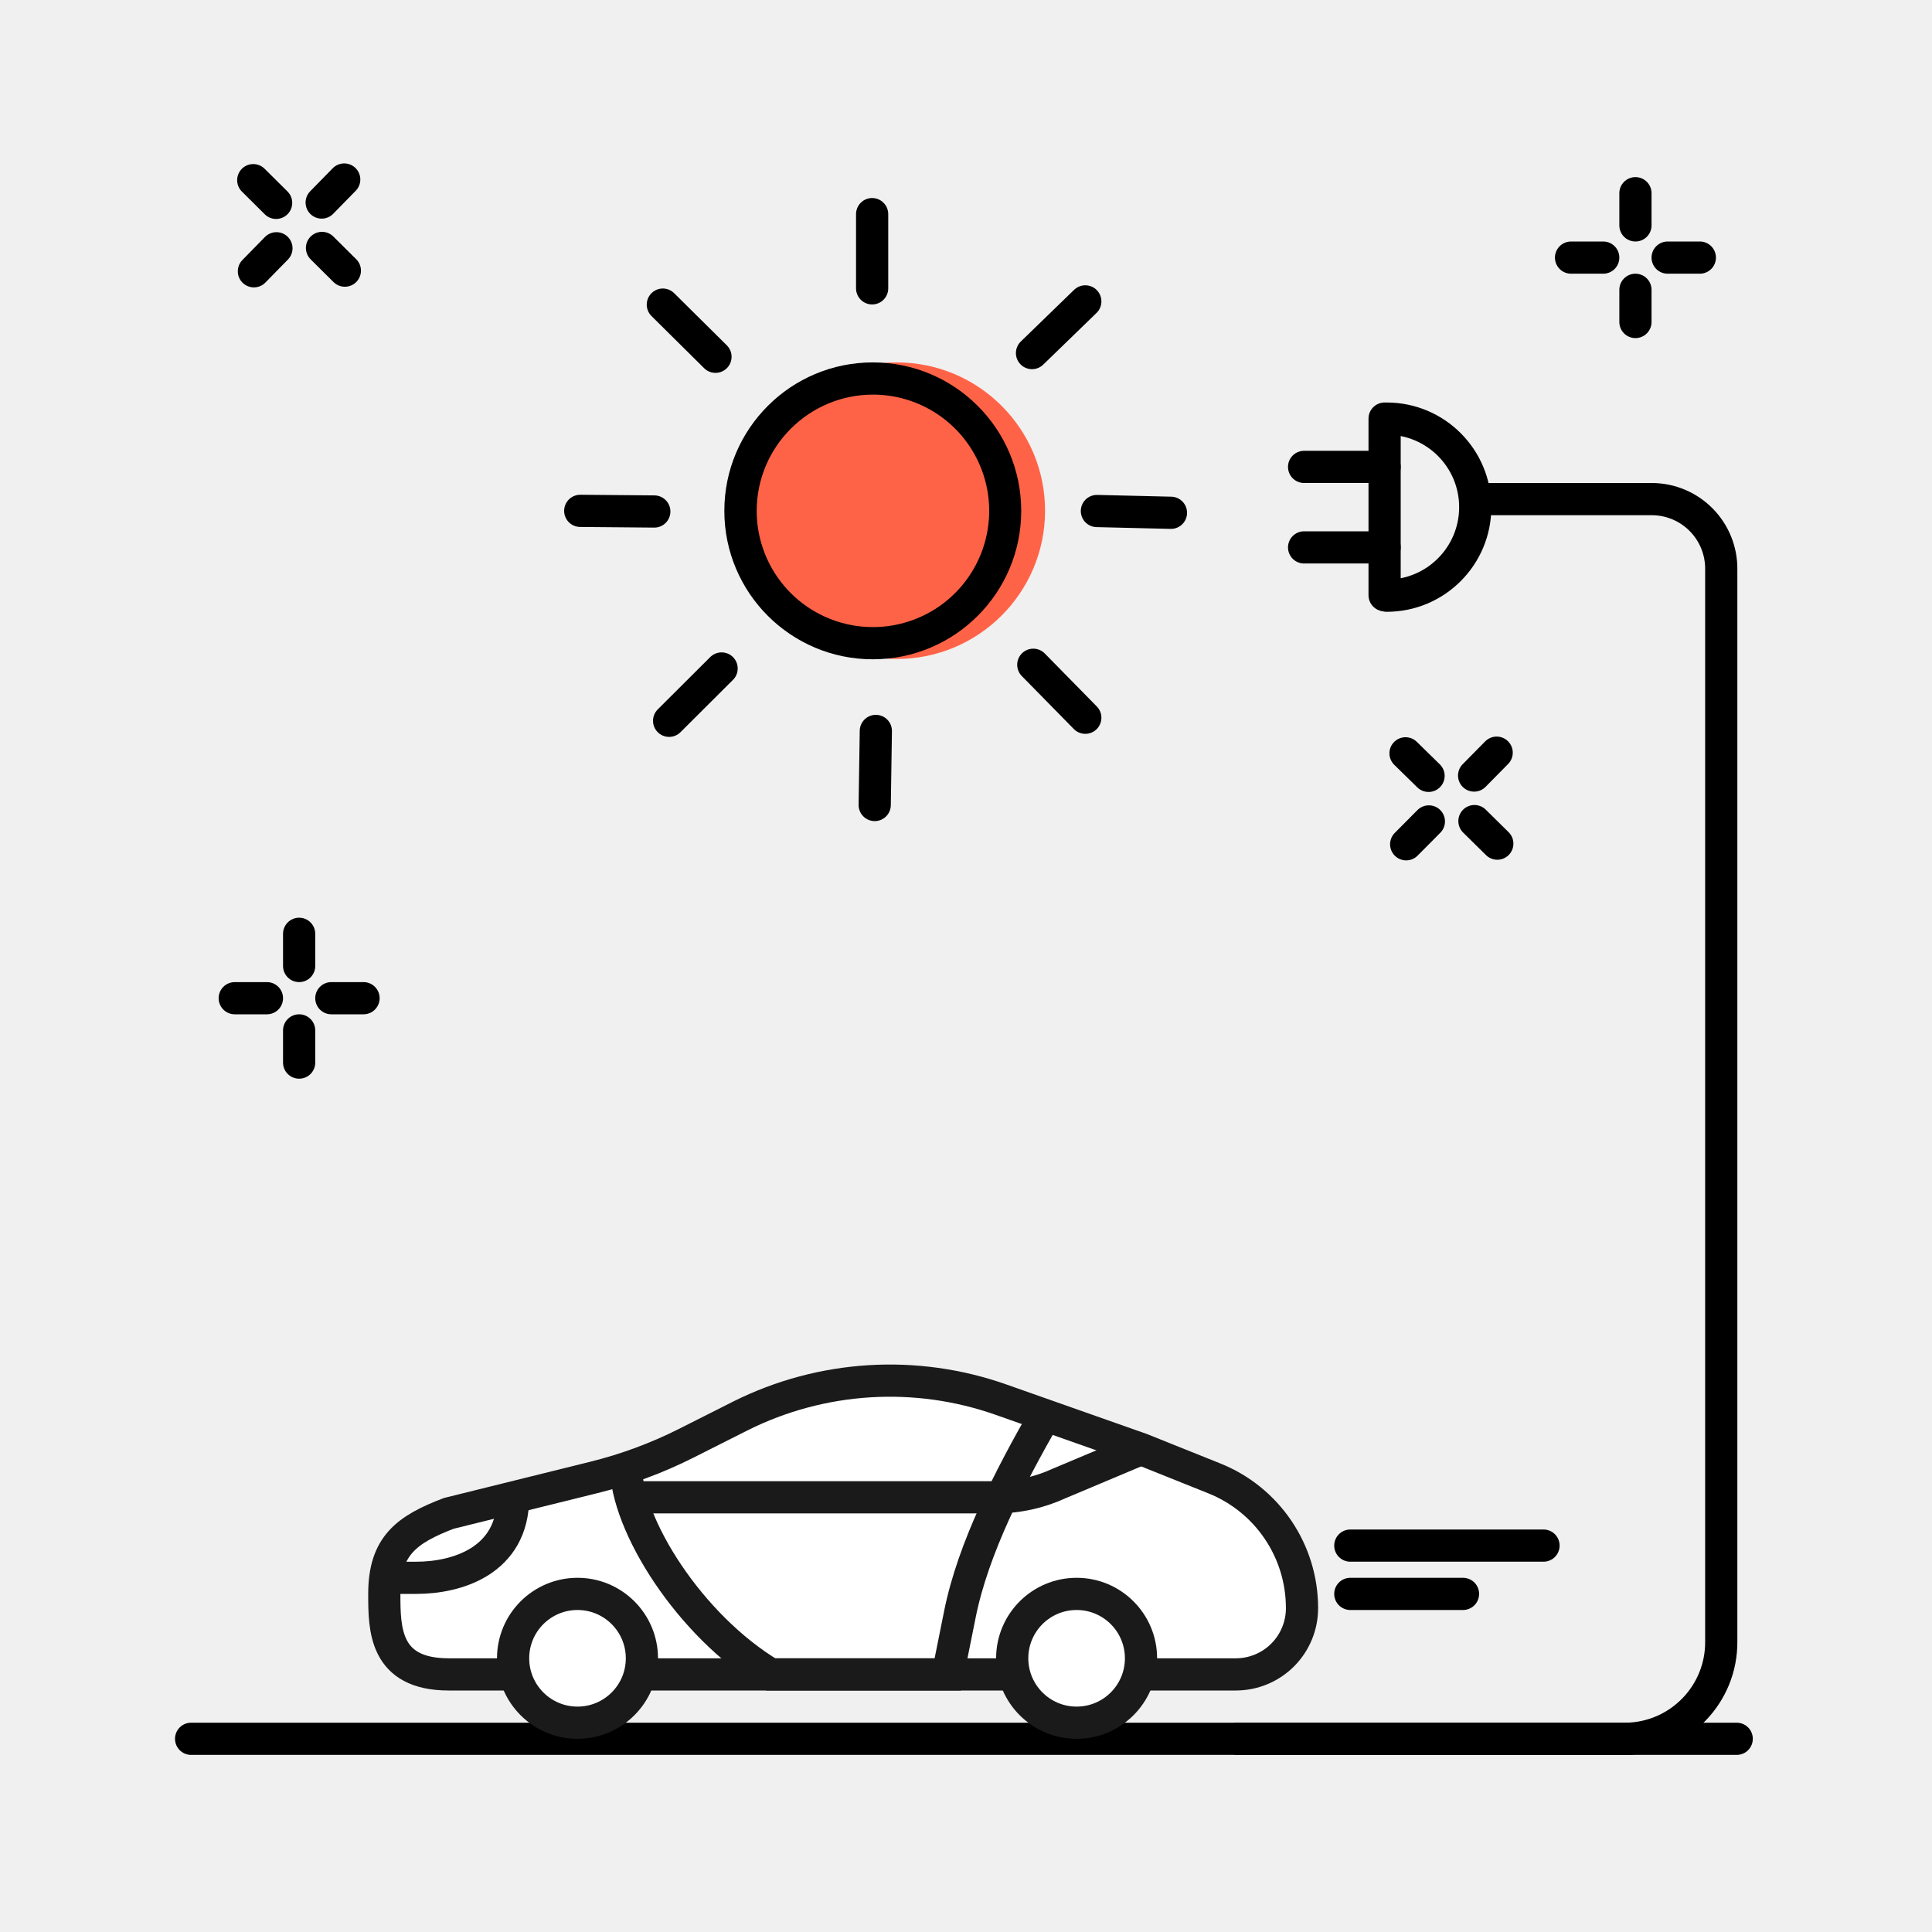
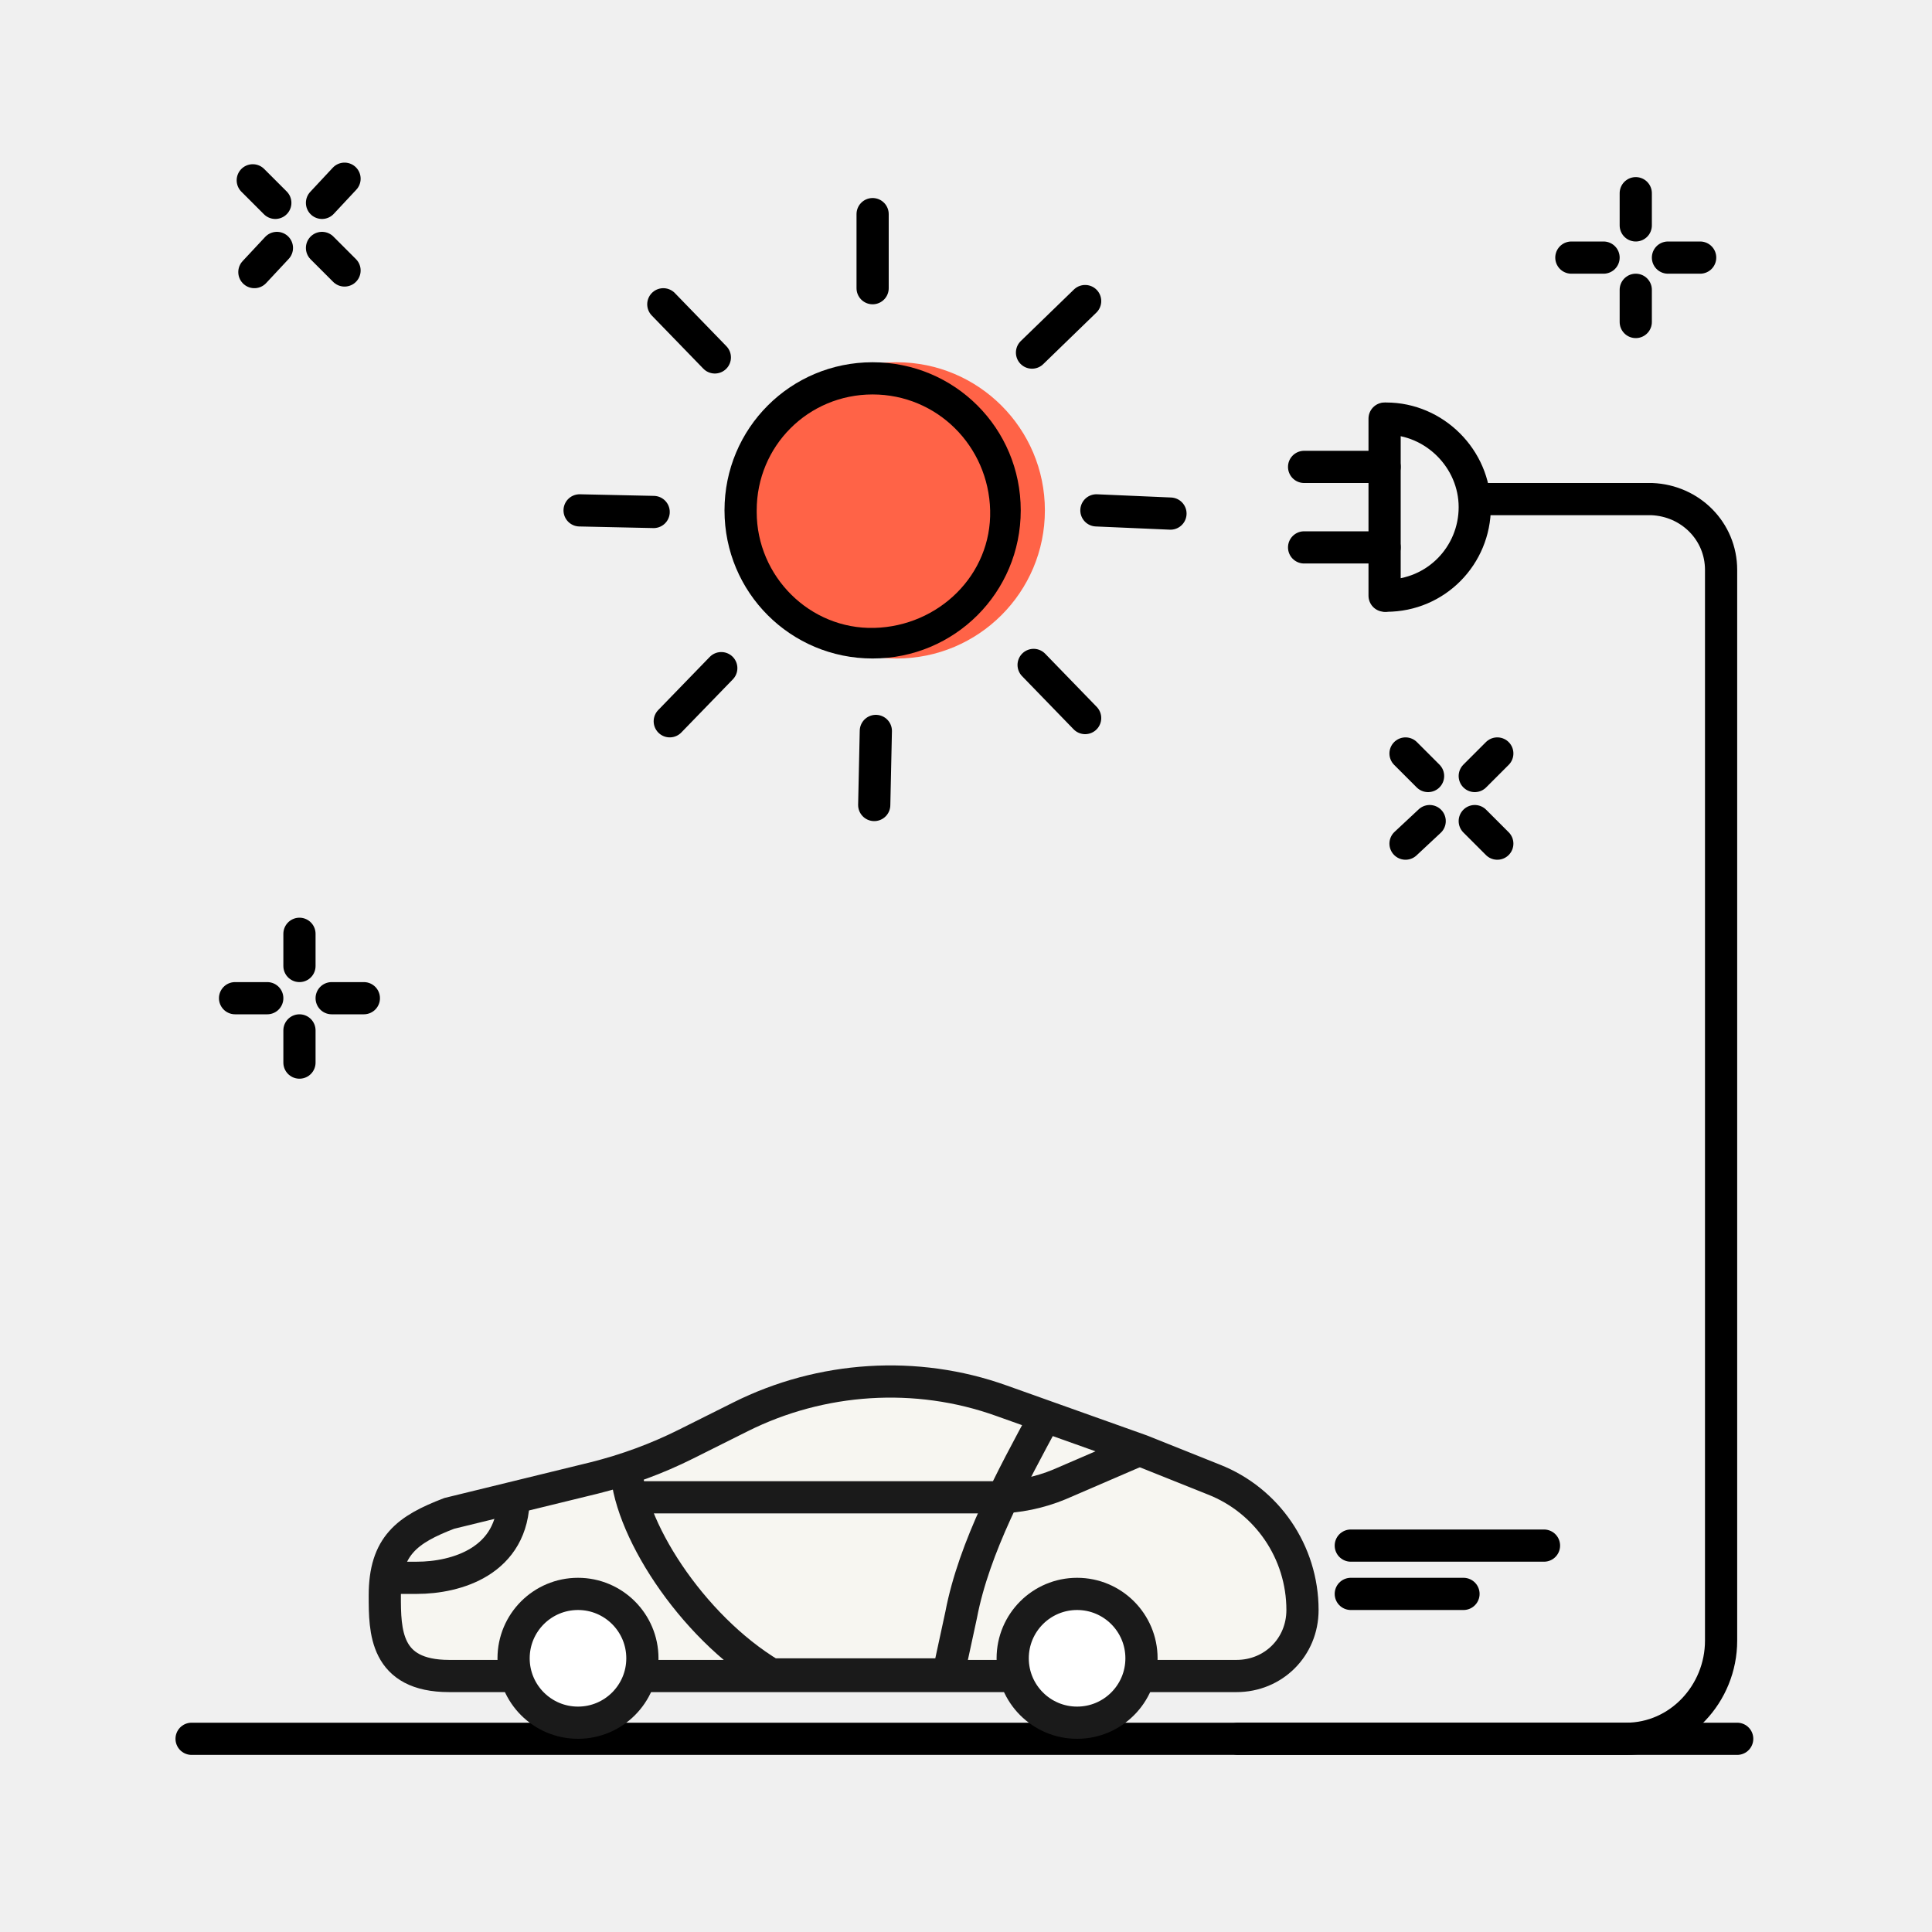
- <svg xmlns="http://www.w3.org/2000/svg" viewBox="0 0 120 120">
-   <path d="M76.87,108H101a6,6,0,0,0,5.91-6.06V35.38A4.32,4.32,0,0,0,102.61,31H92" style="fill:none;stroke:#000;stroke-linecap:round;stroke-linejoin:round;stroke-width:2px" />
-   <line x1="107.87" y1="108" x2="11.87" y2="108" style="fill:none;stroke:#000;stroke-linecap:round;stroke-linejoin:round;stroke-width:2px" />
-   <path d="M27.87,94l9-2.23a27.29,27.29,0,0,0,5.74-2.12L46,87.94a20.76,20.76,0,0,1,16.19-1L70.87,90l4.54,1.82a8.67,8.67,0,0,1,5.46,8.06h0A4.11,4.11,0,0,1,76.75,104H27.87c-4,0-4-2.84-4-5C23.87,96,25.27,95,27.87,94Z" style="fill:#fff;stroke:#1a1a1a;stroke-miterlimit:10;stroke-width:2px" />
-   <path d="M23.87,98h2c2.44,0,6-1,6-5" style="fill:none;stroke:#1a1a1a;stroke-miterlimit:10;stroke-width:2px" />
-   <path d="M38.87,91c0,3.72,4,10,9,13h11l.75-3.73c.83-4.15,3.15-8.59,5.25-12.27" style="fill:none;stroke:#1a1a1a;stroke-miterlimit:10;stroke-width:2px" />
-   <path d="M38.87,93h23a9.34,9.34,0,0,0,3.89-.85L70.87,90" style="fill:none;stroke:#1a1a1a;stroke-miterlimit:10;stroke-width:2px" />
-   <circle cx="35.87" cy="103" r="4" style="fill:#fff;stroke:#1a1a1a;stroke-miterlimit:10;stroke-width:2px" />
-   <circle cx="66.87" cy="103" r="4" style="fill:#fff;stroke:#1a1a1a;stroke-miterlimit:10;stroke-width:2px" />
-   <line x1="83.87" y1="96" x2="95.87" y2="96" style="fill:none;stroke:#000;stroke-linecap:round;stroke-linejoin:round;stroke-width:2px" />
-   <line x1="83.87" y1="99" x2="90.87" y2="99" style="fill:none;stroke:#000;stroke-linecap:round;stroke-linejoin:round;stroke-width:2px" />
-   <circle cx="55.7" cy="31.72" r="9.21" style="fill:tomato" />
-   <path d="M54.17,24.51A7.22,7.22,0,1,1,47,31.72a7.23,7.23,0,0,1,7.22-7.21m0-2a9.22,9.22,0,1,0,9.21,9.21,9.22,9.22,0,0,0-9.21-9.21Z" />
-   <line x1="54.17" y1="13.3" x2="54.17" y2="17.91" style="fill:none;stroke:#000;stroke-linecap:round;stroke-linejoin:round;stroke-width:2px" />
-   <line x1="36.04" y1="31.73" x2="40.64" y2="31.77" style="fill:none;stroke:#000;stroke-linecap:round;stroke-linejoin:round;stroke-width:2px" />
-   <line x1="54.33" y1="50" x2="54.4" y2="45.4" style="fill:none;stroke:#000;stroke-linecap:round;stroke-linejoin:round;stroke-width:2px" />
-   <line x1="72.73" y1="31.85" x2="68.13" y2="31.74" style="fill:none;stroke:#000;stroke-linecap:round;stroke-linejoin:round;stroke-width:2px" />
-   <line x1="41.17" y1="18.92" x2="44.44" y2="22.16" style="fill:none;stroke:#000;stroke-linecap:round;stroke-linejoin:round;stroke-width:2px" />
-   <line x1="41.56" y1="44.77" x2="44.82" y2="41.52" style="fill:none;stroke:#000;stroke-linecap:round;stroke-linejoin:round;stroke-width:2px" />
-   <line x1="67.41" y1="44.58" x2="64.18" y2="41.29" style="fill:none;stroke:#000;stroke-linecap:round;stroke-linejoin:round;stroke-width:2px" />
-   <line x1="67.41" y1="18.72" x2="64.1" y2="21.93" style="fill:none;stroke:#000;stroke-linecap:round;stroke-linejoin:round;stroke-width:2px" />
-   <line x1="101.58" y1="14" x2="101.58" y2="12" style="fill:none;stroke:#000;stroke-linecap:round;stroke-linejoin:round;stroke-width:2px" />
-   <line x1="101.58" y1="20" x2="101.58" y2="18" style="fill:none;stroke:#000;stroke-linecap:round;stroke-linejoin:round;stroke-width:2px" />
-   <line x1="103.58" y1="16" x2="105.58" y2="16" style="fill:none;stroke:#000;stroke-linecap:round;stroke-linejoin:round;stroke-width:2px" />
-   <line x1="97.58" y1="16" x2="99.58" y2="16" style="fill:none;stroke:#000;stroke-linecap:round;stroke-linejoin:round;stroke-width:2px" />
-   <line x1="18.58" y1="60" x2="18.58" y2="58" style="fill:none;stroke:#000;stroke-linecap:round;stroke-linejoin:round;stroke-width:2px" />
-   <line x1="18.58" y1="66" x2="18.58" y2="64" style="fill:none;stroke:#000;stroke-linecap:round;stroke-linejoin:round;stroke-width:2px" />
-   <line x1="20.58" y1="62" x2="22.58" y2="62" style="fill:none;stroke:#000;stroke-linecap:round;stroke-linejoin:round;stroke-width:2px" />
-   <line x1="14.58" y1="62" x2="16.58" y2="62" style="fill:none;stroke:#000;stroke-linecap:round;stroke-linejoin:round;stroke-width:2px" />
-   <line x1="17.15" y1="12.6" x2="15.73" y2="11.19" style="fill:none;stroke:#000;stroke-linecap:round;stroke-linejoin:round;stroke-width:2px" />
-   <line x1="21.42" y1="16.81" x2="20" y2="15.4" style="fill:none;stroke:#000;stroke-linecap:round;stroke-linejoin:round;stroke-width:2px" />
-   <line x1="19.98" y1="12.58" x2="21.38" y2="11.15" style="fill:none;stroke:#000;stroke-linecap:round;stroke-linejoin:round;stroke-width:2px" />
-   <line x1="15.77" y1="16.85" x2="17.17" y2="15.42" style="fill:none;stroke:#000;stroke-linecap:round;stroke-linejoin:round;stroke-width:2px" />
-   <line x1="88.73" y1="48.19" x2="87.3" y2="46.79" style="fill:none;stroke:#000;stroke-linecap:round;stroke-linejoin:round;stroke-width:2px" />
-   <line x1="93" y1="52.4" x2="91.58" y2="51" style="fill:none;stroke:#000;stroke-linecap:round;stroke-linejoin:round;stroke-width:2px" />
-   <line x1="91.56" y1="48.17" x2="92.96" y2="46.75" style="fill:none;stroke:#000;stroke-linecap:round;stroke-linejoin:round;stroke-width:2px" />
-   <line x1="87.34" y1="52.44" x2="88.75" y2="51.02" style="fill:none;stroke:#000;stroke-linecap:round;stroke-linejoin:round;stroke-width:2px" />
-   <path d="M86.13,26a5.5,5.5,0,0,1,0,11" style="fill:none;stroke:#000;stroke-linecap:round;stroke-linejoin:round;stroke-width:2px" />
-   <line x1="86" y1="26" x2="86" y2="36.97" style="fill:none;stroke:#000;stroke-linecap:round;stroke-linejoin:round;stroke-width:2px" />
-   <line x1="86" y1="34" x2="81" y2="34" style="fill:none;stroke:#000;stroke-linecap:round;stroke-linejoin:round;stroke-width:2px" />
-   <line x1="86" y1="29" x2="81" y2="29" style="fill:none;stroke:#000;stroke-linecap:round;stroke-linejoin:round;stroke-width:2px" />
+ <svg xmlns="http://www.w3.org/2000/svg" version="1.1" id="Layer_1" x="0px" y="0px" viewBox="0 0 120 120" style="enable-background:new 0 0 120 120;" xml:space="preserve">
+   <style type="text/css">
+ 	.st0{fill:none;stroke:#000000;stroke-width:2;stroke-linecap:round;stroke-linejoin:round;}
+ 	.st1{fill:#F7F6F1;stroke:#1A1A1A;stroke-width:2;stroke-miterlimit:10;}
+ 	.st2{fill:none;stroke:#1A1A1A;stroke-width:2;stroke-miterlimit:10;}
+ 	.st3{fill:#FFFFFF;stroke:#1A1A1A;stroke-width:2;stroke-miterlimit:10;}
+ 	.st4{fill:#FF6347;}
+ </style>
+   <path class="st0" d="M76.9,108H101c3.3,0,5.9-2.8,5.9-6.1V35.4c0-2.4-1.9-4.3-4.3-4.4c0,0,0,0,0,0H92" />
+   <line class="st0" x1="107.9" y1="108" x2="11.9" y2="108" />
+   <path class="st1" d="M27.9,94l9-2.2c2-0.5,3.9-1.2,5.7-2.1l3.4-1.7c5-2.5,10.9-2.9,16.2-1l8.7,3.1l4.5,1.8c3.3,1.3,5.5,4.5,5.5,8.1  l0,0c0,2.3-1.8,4.1-4.1,4.1c0,0,0,0,0,0H27.9c-4,0-4-2.8-4-5C23.9,96,25.3,95,27.9,94z" />
+   <path class="st2" d="M23.9,98h2c2.4,0,6-1,6-5" />
+   <path class="st2" d="M38.9,91c0,3.7,4,10,9,13h11l0.8-3.7c0.8-4.2,3.2-8.6,5.2-12.3" />
+   <path class="st2" d="M38.9,93h23c1.3,0,2.7-0.3,3.9-0.8l5.1-2.2" />
+   <circle class="st3" cx="35.9" cy="103" r="4" />
+   <circle class="st3" cx="66.9" cy="103" r="4" />
+   <line class="st0" x1="83.9" y1="96" x2="95.9" y2="96" />
+   <line class="st0" x1="83.9" y1="99" x2="90.9" y2="99" />
+   <circle class="st4" cx="55.7" cy="31.7" r="9.2" />
+   <path d="M54.2,24.5c4,0,7.2,3.2,7.3,7.2s-3.2,7.2-7.2,7.3S47,35.8,47,31.8c0,0,0,0,0-0.1C47,27.7,50.2,24.5,54.2,24.5 M54.2,22.5  c-5.1,0-9.2,4.1-9.2,9.2s4.1,9.2,9.2,9.2s9.2-4.1,9.2-9.2c0,0,0,0,0,0C63.4,26.6,59.3,22.5,54.2,22.5z" />
+   <line class="st0" x1="54.2" y1="13.3" x2="54.2" y2="17.9" />
+   <line class="st0" x1="36" y1="31.7" x2="40.6" y2="31.8" />
+   <line class="st0" x1="54.3" y1="50" x2="54.4" y2="45.4" />
+   <line class="st0" x1="72.7" y1="31.9" x2="68.1" y2="31.7" />
+   <line class="st0" x1="41.2" y1="18.9" x2="44.4" y2="22.2" />
+   <line class="st0" x1="41.6" y1="44.8" x2="44.8" y2="41.5" />
+   <line class="st0" x1="67.4" y1="44.6" x2="64.2" y2="41.3" />
+   <line class="st0" x1="67.4" y1="18.7" x2="64.1" y2="21.9" />
+   <line class="st0" x1="101.6" y1="14" x2="101.6" y2="12" />
+   <line class="st0" x1="101.6" y1="20" x2="101.6" y2="18" />
+   <line class="st0" x1="103.6" y1="16" x2="105.6" y2="16" />
+   <line class="st0" x1="97.6" y1="16" x2="99.6" y2="16" />
+   <line class="st0" x1="18.6" y1="60" x2="18.6" y2="58" />
+   <line class="st0" x1="18.6" y1="66" x2="18.6" y2="64" />
+   <line class="st0" x1="20.6" y1="62" x2="22.6" y2="62" />
+   <line class="st0" x1="14.6" y1="62" x2="16.6" y2="62" />
+   <line class="st0" x1="17.1" y1="12.6" x2="15.7" y2="11.2" />
+   <line class="st0" x1="21.4" y1="16.8" x2="20" y2="15.4" />
+   <line class="st0" x1="20" y1="12.6" x2="21.4" y2="11.1" />
+   <line class="st0" x1="15.8" y1="16.9" x2="17.2" y2="15.4" />
+   <line class="st0" x1="88.7" y1="48.2" x2="87.3" y2="46.8" />
+   <line class="st0" x1="93" y1="52.4" x2="91.6" y2="51" />
+   <line class="st0" x1="91.6" y1="48.2" x2="93" y2="46.8" />
+   <line class="st0" x1="87.3" y1="52.4" x2="88.8" y2="51" />
+   <path class="st0" d="M86.1,26c3,0,5.5,2.5,5.5,5.5S89.2,37,86.1,37" />
+   <line class="st0" x1="86" y1="26" x2="86" y2="37" />
+   <line class="st0" x1="86" y1="34" x2="81" y2="34" />
+   <line class="st0" x1="86" y1="29" x2="81" y2="29" />
</svg>
